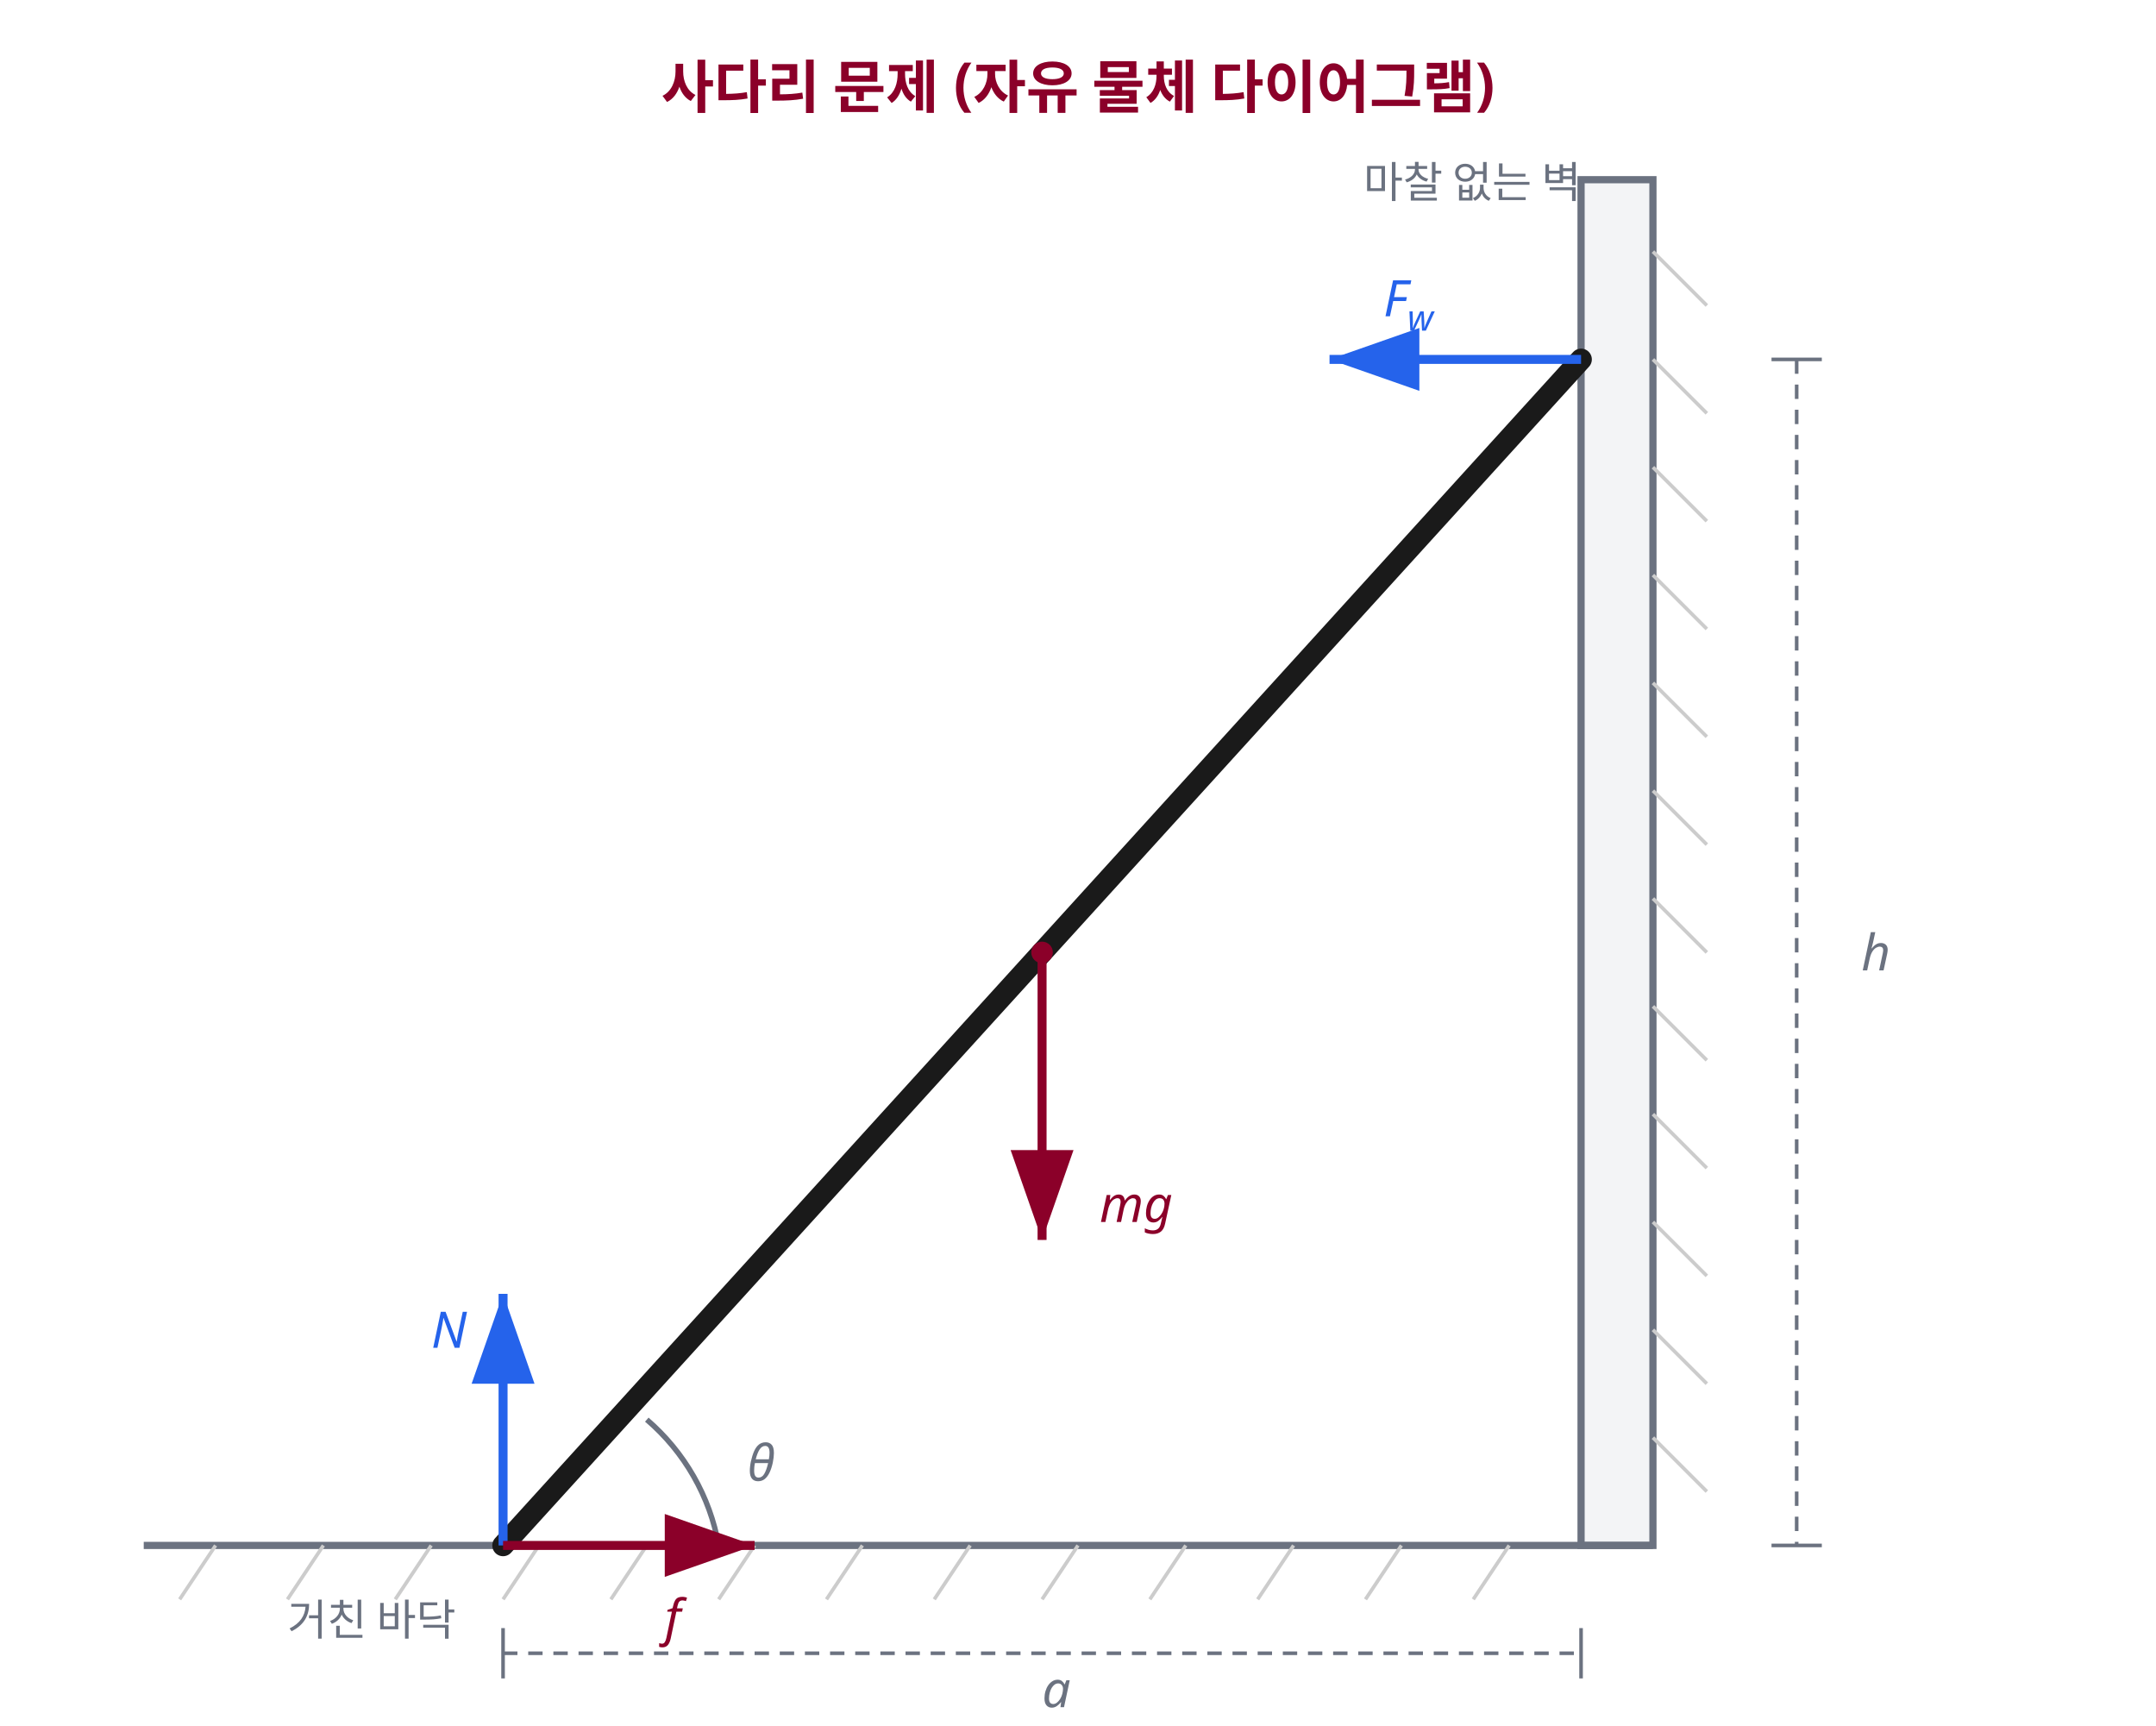
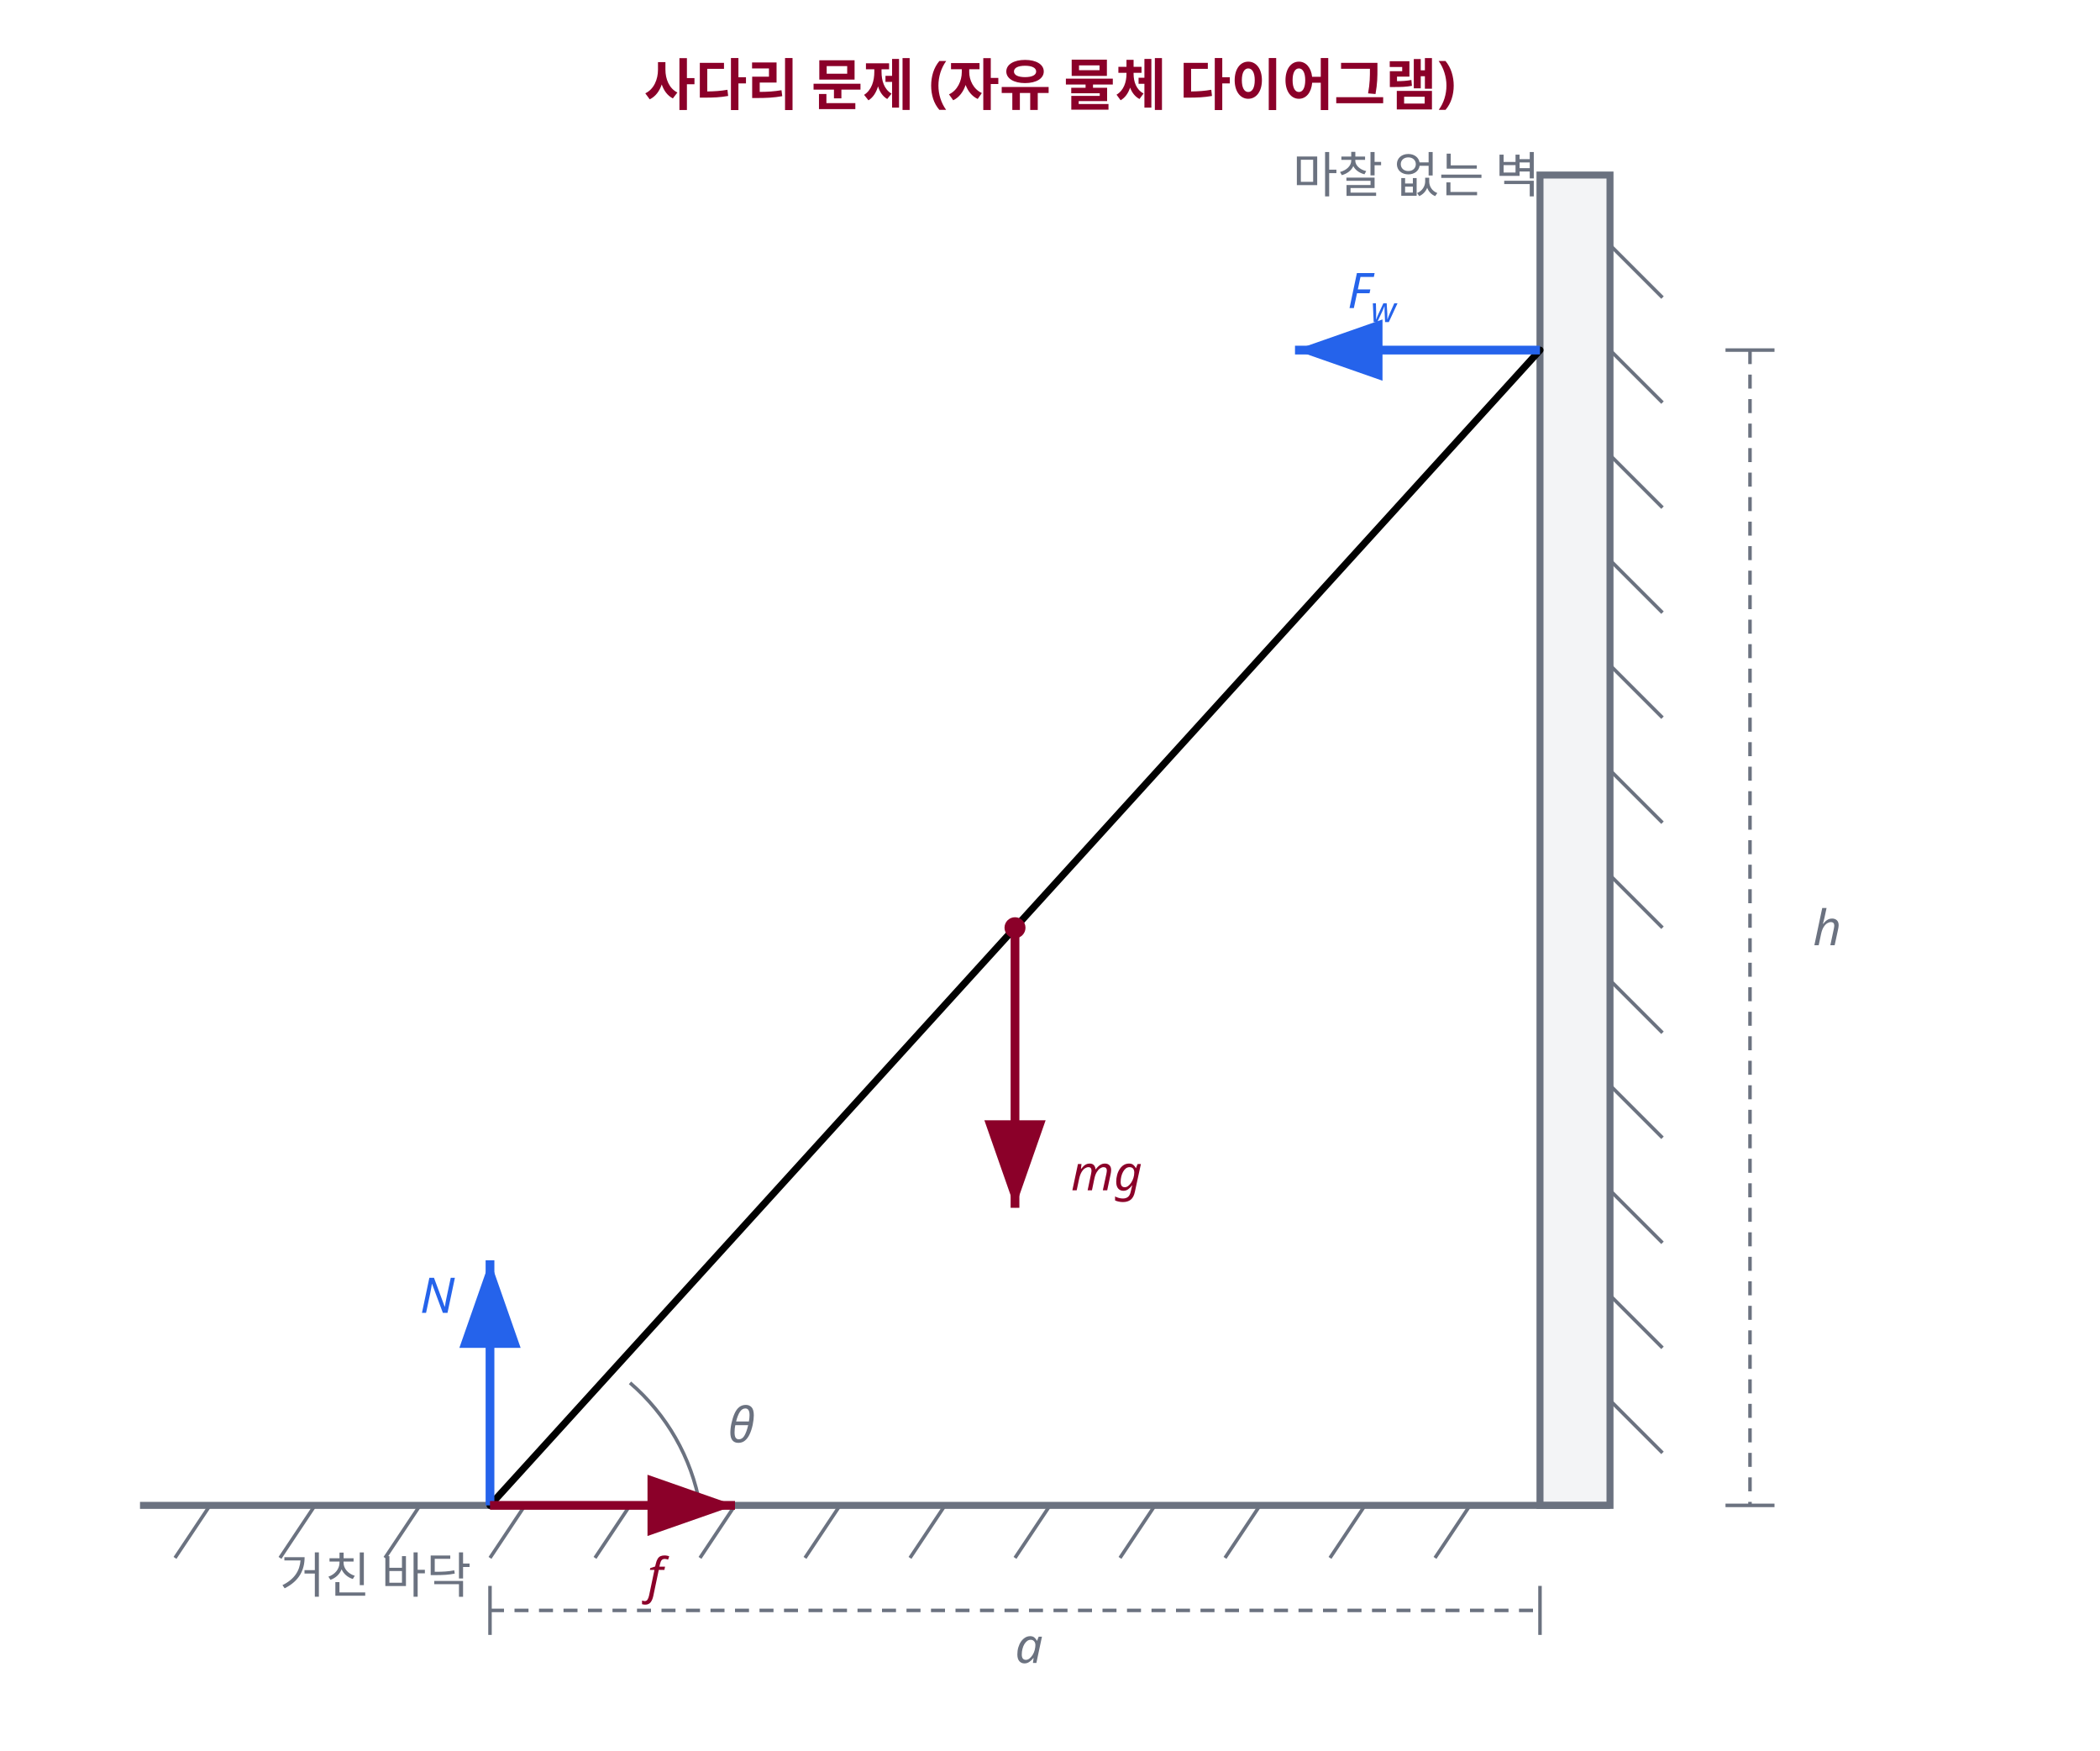
- <svg xmlns="http://www.w3.org/2000/svg" viewBox="0 0 600 480" font-family="sans-serif">
+ <svg xmlns="http://www.w3.org/2000/svg" viewBox="0 0 600 500" font-family="sans-serif">
  <defs>
    <marker id="ar1" markerWidth="10" markerHeight="7" refX="10" refY="3.5" orient="auto">
      <polygon points="0 0, 10 3.5, 0 7" fill="#8B0029" />
    </marker>
    <marker id="ar2" markerWidth="10" markerHeight="7" refX="10" refY="3.5" orient="auto">
      <polygon points="0 0, 10 3.5, 0 7" fill="#2563EB" />
    </marker>
    <marker id="ar3" markerWidth="10" markerHeight="7" refX="10" refY="3.5" orient="auto">
      <polygon points="0 0, 10 3.5, 0 7" fill="#6B7280" />
    </marker>
  </defs>
  <text x="300" y="30" text-anchor="middle" font-size="16" font-weight="bold" fill="#8B0029">사다리 문제 (자유 물체 다이어그램)</text>
  <rect x="440" y="50" width="20" height="380" fill="#F3F4F6" stroke="#6B7280" stroke-width="2" />
-   <g stroke="#ccc" stroke-width="1">
+   <g stroke="#6B7280" stroke-width="1">
    <line x1="460" y1="70" x2="475" y2="85" />
    <line x1="460" y1="100" x2="475" y2="115" />
    <line x1="460" y1="130" x2="475" y2="145" />
    <line x1="460" y1="160" x2="475" y2="175" />
    <line x1="460" y1="190" x2="475" y2="205" />
    <line x1="460" y1="220" x2="475" y2="235" />
    <line x1="460" y1="250" x2="475" y2="265" />
    <line x1="460" y1="280" x2="475" y2="295" />
    <line x1="460" y1="310" x2="475" y2="325" />
    <line x1="460" y1="340" x2="475" y2="355" />
    <line x1="460" y1="370" x2="475" y2="385" />
    <line x1="460" y1="400" x2="475" y2="415" />
  </g>
  <line x1="40" y1="430" x2="460" y2="430" stroke="#6B7280" stroke-width="2" />
-   <g stroke="#ccc" stroke-width="1">
+   <g stroke="#6B7280" stroke-width="1">
    <line x1="60" y1="430" x2="50" y2="445" />
    <line x1="90" y1="430" x2="80" y2="445" />
    <line x1="120" y1="430" x2="110" y2="445" />
    <line x1="150" y1="430" x2="140" y2="445" />
    <line x1="180" y1="430" x2="170" y2="445" />
    <line x1="210" y1="430" x2="200" y2="445" />
    <line x1="240" y1="430" x2="230" y2="445" />
    <line x1="270" y1="430" x2="260" y2="445" />
    <line x1="300" y1="430" x2="290" y2="445" />
    <line x1="330" y1="430" x2="320" y2="445" />
    <line x1="360" y1="430" x2="350" y2="445" />
    <line x1="390" y1="430" x2="380" y2="445" />
    <line x1="420" y1="430" x2="410" y2="445" />
  </g>
-   <line x1="140" y1="430" x2="440" y2="100" stroke="#1a1a1a" stroke-width="6" stroke-linecap="round" />
-   <path d="M200,430 A60,60 0 0,0 180,395" fill="none" stroke="#6B7280" stroke-width="1.5" />
+   <line x1="140" y1="430" x2="440" y2="100" stroke="#000000" stroke-width="2" stroke-linecap="round" />
+   <path d="M200,430 A60,60 0 0,0 180,395" fill="none" stroke="#6B7280" stroke-width="1" />
  <text x="208" y="412" font-size="14" fill="#6B7280" font-style="italic">θ</text>
  <circle cx="290" cy="265" r="3" fill="#8B0029" />
  <line x1="290" y1="265" x2="290" y2="345" stroke="#8B0029" stroke-width="2.5" marker-end="url(#ar1)" />
  <text x="306" y="340" font-size="14" fill="#8B0029" font-style="italic">mg</text>
  <line x1="440" y1="100" x2="370" y2="100" stroke="#2563EB" stroke-width="2.5" marker-end="url(#ar2)" />
  <text x="385" y="88" font-size="14" fill="#2563EB" font-style="italic">F<tspan font-size="10" dy="4">w</tspan>
  </text>
  <line x1="140" y1="430" x2="140" y2="360" stroke="#2563EB" stroke-width="2.5" marker-end="url(#ar2)" />
  <text x="120" y="375" font-size="14" fill="#2563EB" font-style="italic">N</text>
  <line x1="140" y1="430" x2="210" y2="430" stroke="#8B0029" stroke-width="2.5" marker-end="url(#ar1)" />
  <text x="185" y="455" font-size="14" fill="#8B0029" font-style="italic">f</text>
  <line x1="500" y1="100" x2="500" y2="430" stroke="#6B7280" stroke-width="1" stroke-dasharray="4 3" />
  <line x1="493" y1="100" x2="507" y2="100" stroke="#6B7280" stroke-width="1" />
  <line x1="493" y1="430" x2="507" y2="430" stroke="#6B7280" stroke-width="1" />
  <text x="518" y="270" font-size="14" fill="#6B7280" font-style="italic">h</text>
  <line x1="140" y1="460" x2="440" y2="460" stroke="#6B7280" stroke-width="1" stroke-dasharray="4 3" />
  <line x1="140" y1="453" x2="140" y2="467" stroke="#6B7280" stroke-width="1" />
  <line x1="440" y1="453" x2="440" y2="467" stroke="#6B7280" stroke-width="1" />
  <text x="290" y="475" font-size="14" fill="#6B7280" font-style="italic">a</text>
-   <text x="440" y="55" text-anchor="end" font-size="12" fill="#6B7280">마찰 없는 벽</text>
-   <text x="80" y="455" font-size="12" fill="#6B7280">거친 바닥</text>
+   <text x="440" y="55" text-anchor="end" font-size="14" fill="#6B7280">마찰 없는 벽</text>
+   <text x="80" y="455" font-size="14" fill="#6B7280">거친 바닥</text>
</svg>
